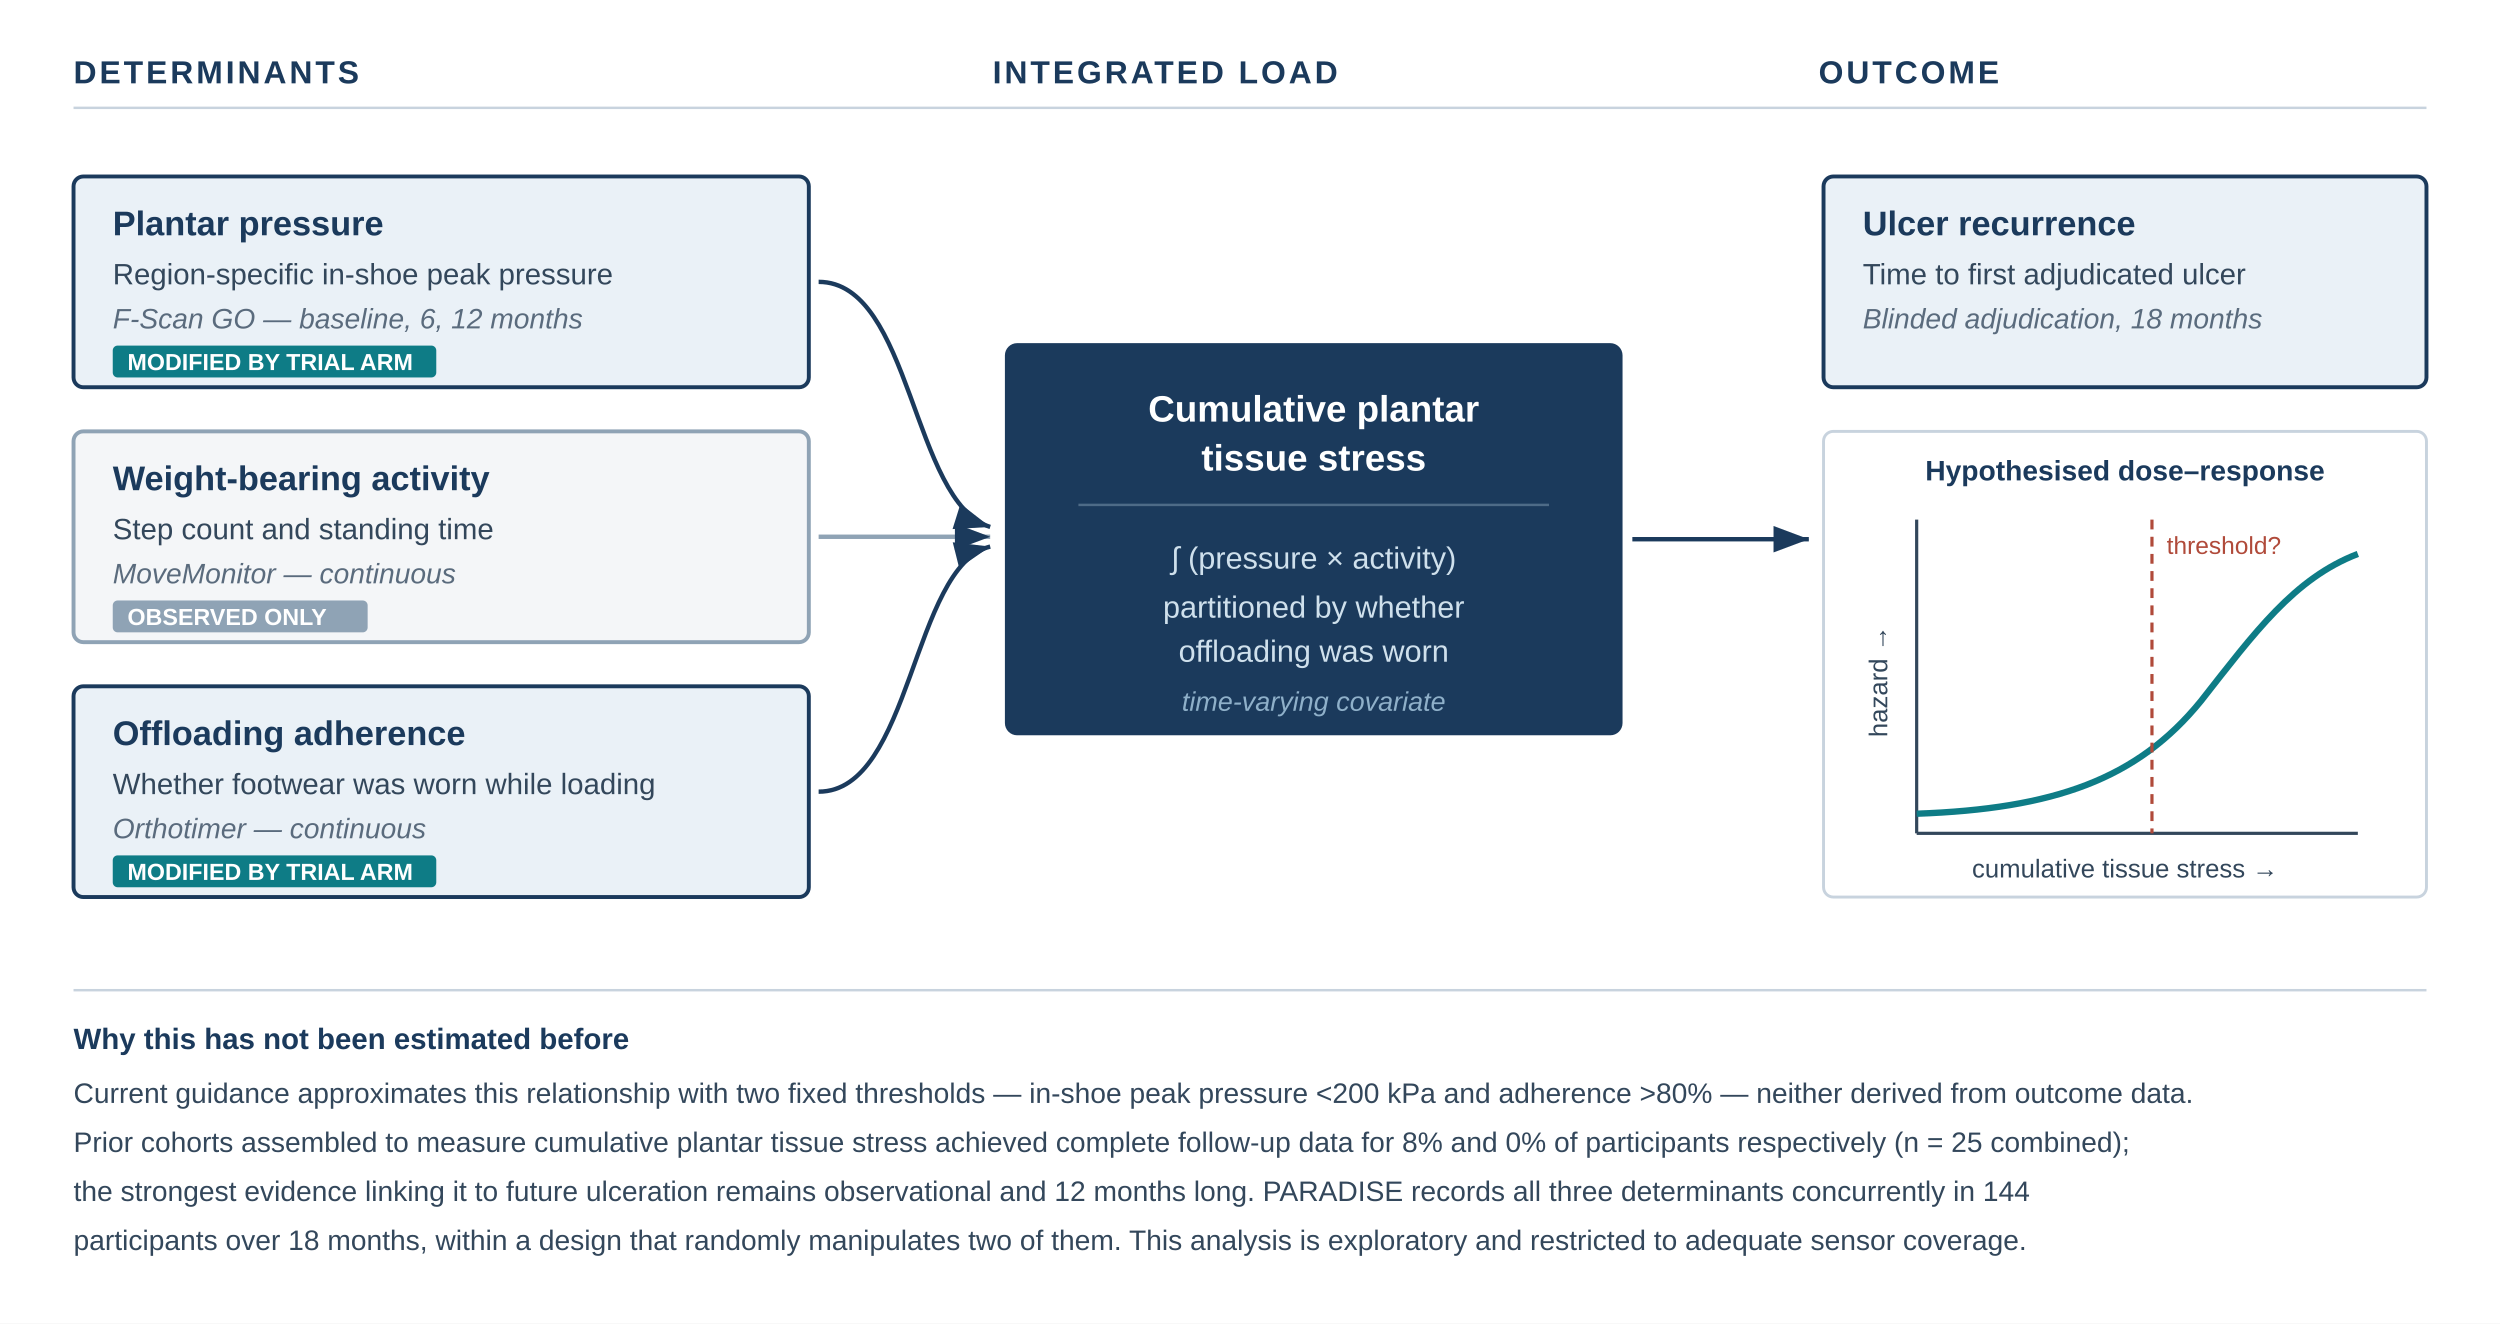
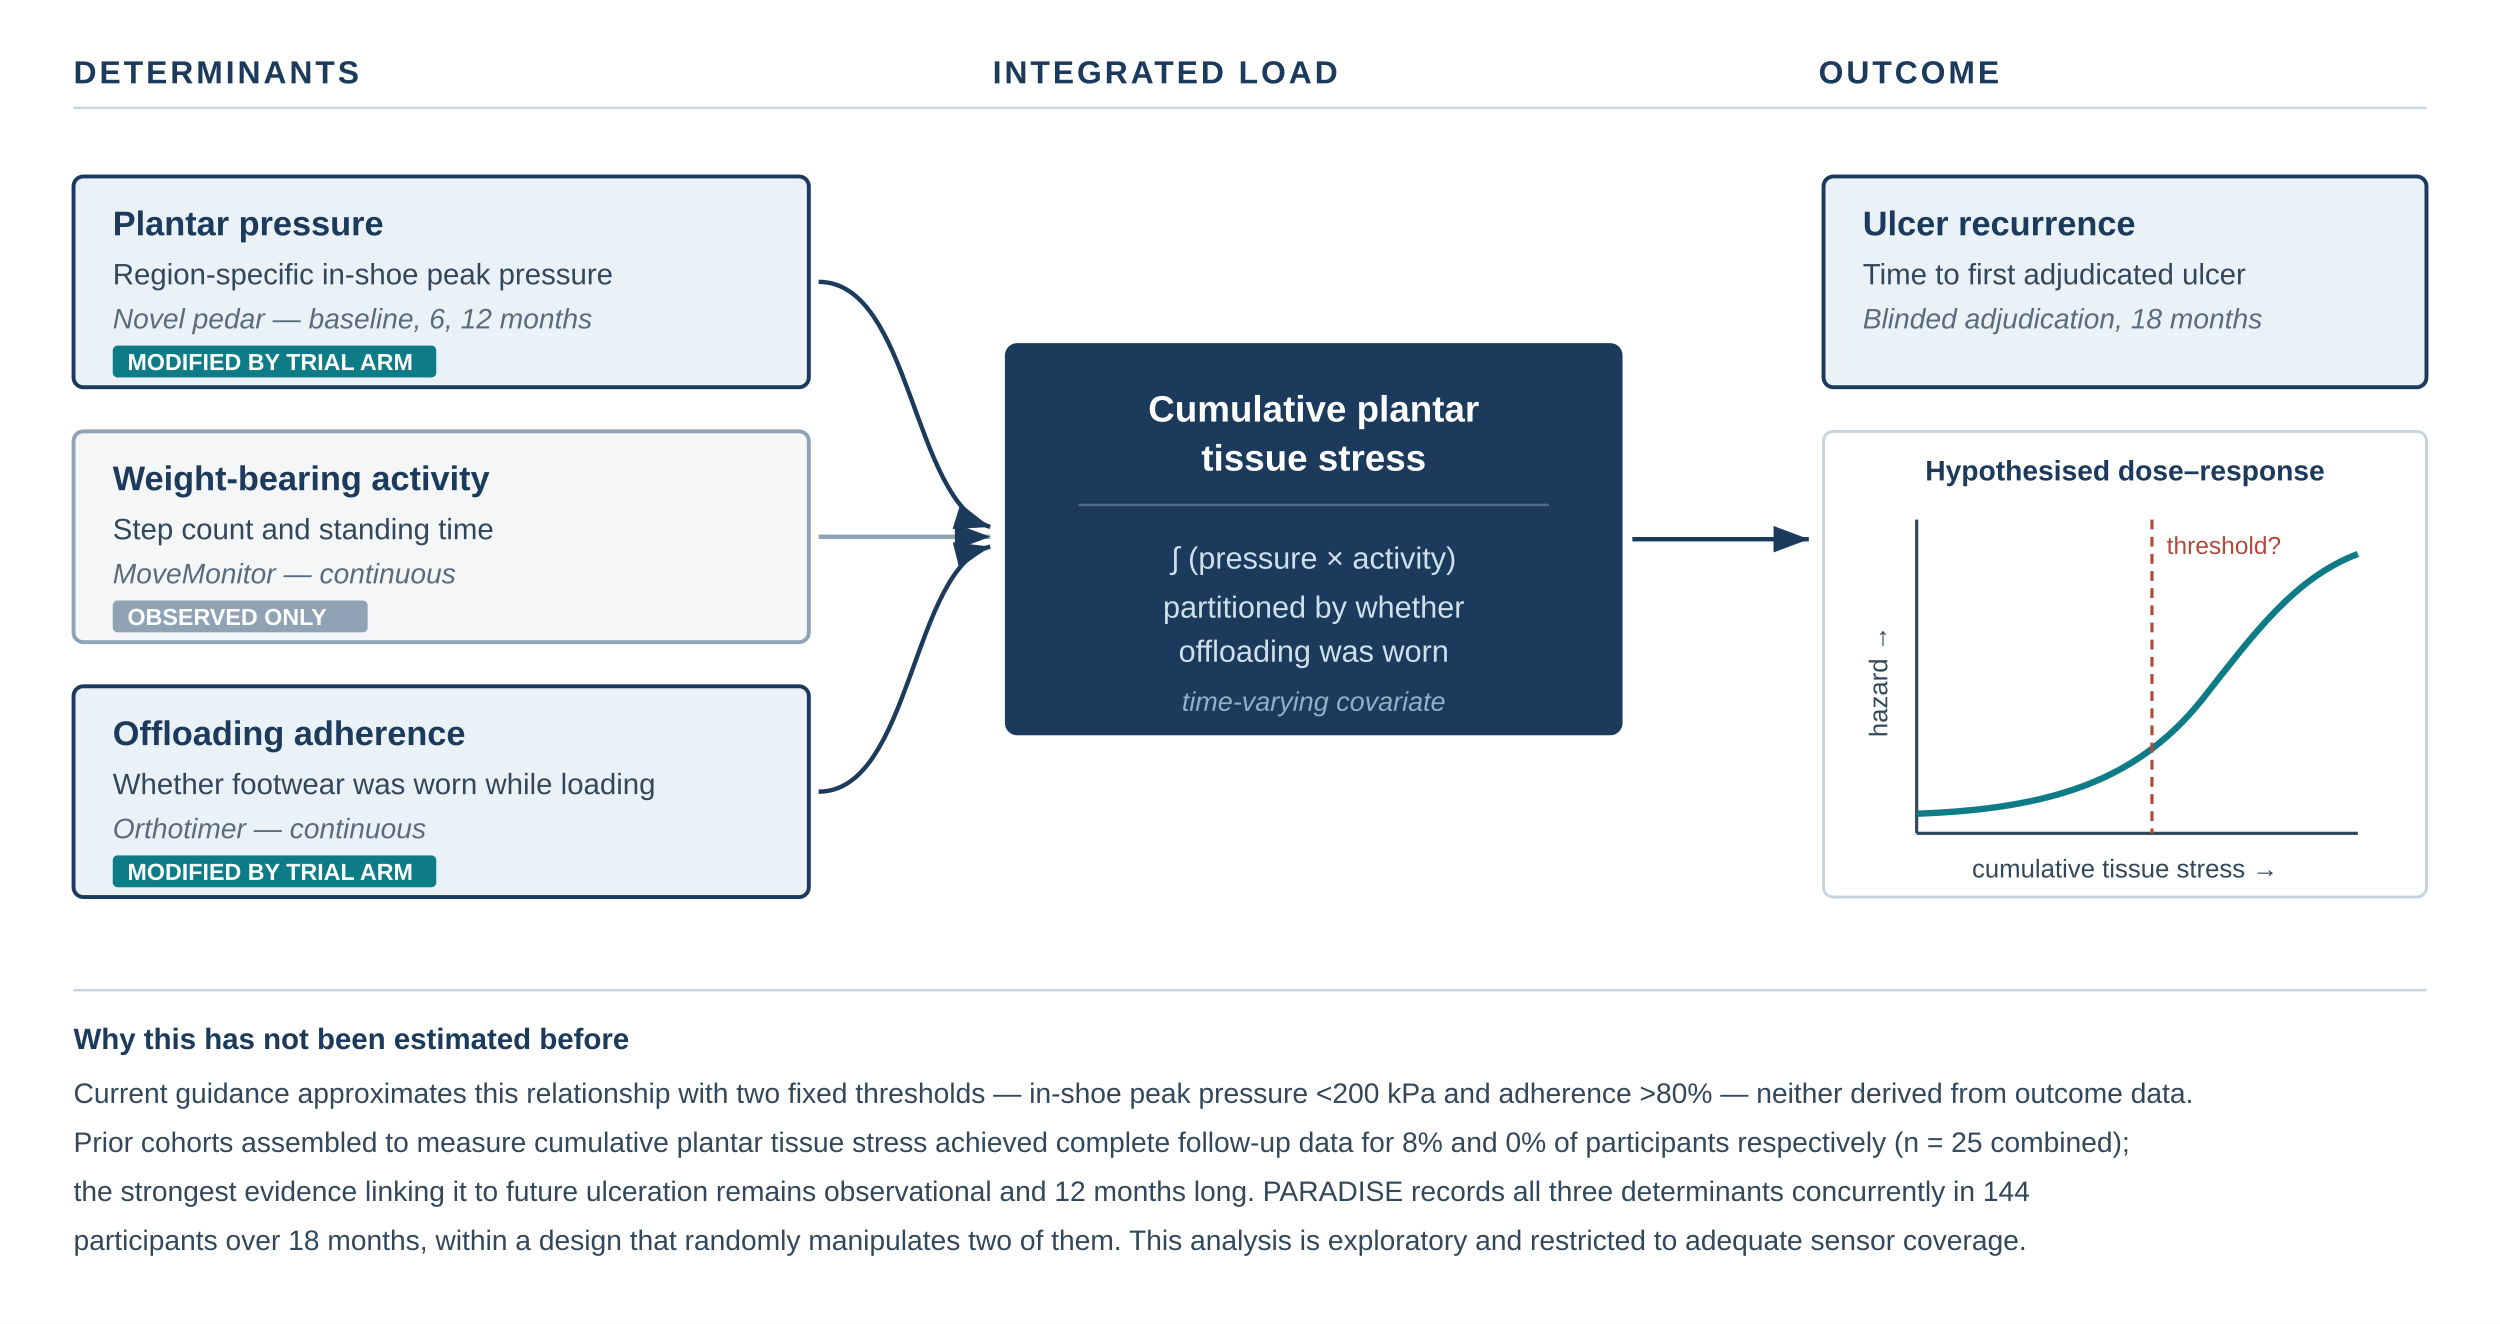
<svg xmlns="http://www.w3.org/2000/svg" viewBox="0 0 1020 540" width="1020" height="540" font-family="Arial, Helvetica, sans-serif">
  <defs>
    <marker id="ar" markerWidth="9" markerHeight="9" refX="8" refY="3" orient="auto">
      <path d="M0,0 L0,6 L8,3 z" fill="#1B3A5C" />
    </marker>
    <marker id="arT" markerWidth="9" markerHeight="9" refX="8" refY="3" orient="auto">
      <path d="M0,0 L0,6 L8,3 z" fill="#0E7C86" />
    </marker>
  </defs>
  <rect width="1020" height="540" fill="#FFFFFF" />
  <text x="30" y="34" font-size="13" font-weight="bold" fill="#1B3A5C" letter-spacing="1.2">DETERMINANTS</text>
  <text x="405" y="34" font-size="13" font-weight="bold" fill="#1B3A5C" letter-spacing="1.2">INTEGRATED LOAD</text>
  <text x="742" y="34" font-size="13" font-weight="bold" fill="#1B3A5C" letter-spacing="1.2">OUTCOME</text>
  <line x1="30" y1="44" x2="990" y2="44" stroke="#C8D3DE" stroke-width="1" />
  <rect x="30" y="72" width="300" height="86" rx="4" fill="#EAF1F7" stroke="#1B3A5C" stroke-width="1.6" />
  <text x="46" y="96" font-size="14" font-weight="bold" fill="#1B3A5C">Plantar pressure</text>
  <text x="46" y="116" font-size="12" fill="#33475B">Region-specific in-shoe peak pressure</text>
-   <text x="46" y="134" font-size="11.5" fill="#5A6B7D" font-style="italic">F-Scan GO — baseline, 6, 12 months</text>
+   <text x="46" y="134" font-size="11.5" fill="#5A6B7D" font-style="italic">Novel pedar — baseline, 6, 12 months</text>
  <rect x="46" y="141" width="132" height="13" rx="2" fill="#0E7C86" />
  <text x="52" y="151" font-size="9.5" fill="#FFFFFF" font-weight="bold">MODIFIED BY TRIAL ARM</text>
  <rect x="30" y="176" width="300" height="86" rx="4" fill="#F4F6F8" stroke="#8FA3B5" stroke-width="1.6" />
  <text x="46" y="200" font-size="14" font-weight="bold" fill="#1B3A5C">Weight-bearing activity</text>
  <text x="46" y="220" font-size="12" fill="#33475B">Step count and standing time</text>
  <text x="46" y="238" font-size="11.5" fill="#5A6B7D" font-style="italic">MoveMonitor — continuous</text>
  <rect x="46" y="245" width="104" height="13" rx="2" fill="#8FA3B5" />
  <text x="52" y="255" font-size="9.5" fill="#FFFFFF" font-weight="bold">OBSERVED ONLY</text>
  <rect x="30" y="280" width="300" height="86" rx="4" fill="#EAF1F7" stroke="#1B3A5C" stroke-width="1.6" />
  <text x="46" y="304" font-size="14" font-weight="bold" fill="#1B3A5C">Offloading adherence</text>
  <text x="46" y="324" font-size="12" fill="#33475B">Whether footwear was worn while loading</text>
  <text x="46" y="342" font-size="11.5" fill="#5A6B7D" font-style="italic">Orthotimer — continuous</text>
  <rect x="46" y="349" width="132" height="13" rx="2" fill="#0E7C86" />
  <text x="52" y="359" font-size="9.5" fill="#FFFFFF" font-weight="bold">MODIFIED BY TRIAL ARM</text>
  <path d="M334,115 C372,115 372,205 404,215" stroke="#1B3A5C" stroke-width="1.8" fill="none" marker-end="url(#ar)" />
  <path d="M334,219 L404,219" stroke="#8FA3B5" stroke-width="1.8" fill="none" marker-end="url(#ar)" />
  <path d="M334,323 C372,323 372,231 404,223" stroke="#1B3A5C" stroke-width="1.8" fill="none" marker-end="url(#ar)" />
  <rect x="410" y="140" width="252" height="160" rx="5" fill="#1B3A5C" />
  <text x="536" y="172" font-size="15" font-weight="bold" fill="#FFFFFF" text-anchor="middle">Cumulative plantar</text>
  <text x="536" y="192" font-size="15" font-weight="bold" fill="#FFFFFF" text-anchor="middle">tissue stress</text>
  <line x1="440" y1="206" x2="632" y2="206" stroke="#4E6B87" stroke-width="1" />
  <text x="536" y="232" font-size="12.5" fill="#CFE0EC" text-anchor="middle">∫ (pressure × activity)</text>
  <text x="536" y="252" font-size="12.5" fill="#CFE0EC" text-anchor="middle">partitioned by whether</text>
  <text x="536" y="270" font-size="12.5" fill="#CFE0EC" text-anchor="middle">offloading was worn</text>
  <text x="536" y="290" font-size="11" fill="#8FB0C9" text-anchor="middle" font-style="italic">time-varying covariate</text>
  <path d="M666,220 L738,220" stroke="#1B3A5C" stroke-width="1.8" fill="none" marker-end="url(#ar)" />
  <rect x="744" y="72" width="246" height="86" rx="4" fill="#EAF1F7" stroke="#1B3A5C" stroke-width="1.6" />
  <text x="760" y="96" font-size="14" font-weight="bold" fill="#1B3A5C">Ulcer recurrence</text>
  <text x="760" y="116" font-size="12" fill="#33475B">Time to first adjudicated ulcer</text>
  <text x="760" y="134" font-size="11.5" fill="#5A6B7D" font-style="italic">Blinded adjudication, 18 months</text>
  <rect x="744" y="176" width="246" height="190" rx="4" fill="#FFFFFF" stroke="#C8D3DE" stroke-width="1.2" />
  <text x="867" y="196" font-size="11.5" font-weight="bold" fill="#1B3A5C" text-anchor="middle">Hypothesised dose–response</text>
  <line x1="782" y1="340" x2="962" y2="340" stroke="#33475B" stroke-width="1.3" />
  <line x1="782" y1="340" x2="782" y2="212" stroke="#33475B" stroke-width="1.3" />
  <path d="M782,332 C838,330 872,318 898,286 C920,258 936,236 962,226" stroke="#0E7C86" stroke-width="2.6" fill="none" />
  <line x1="878" y1="212" x2="878" y2="340" stroke="#B04A3A" stroke-width="1.3" stroke-dasharray="4,3" />
  <text x="884" y="226" font-size="10" fill="#B04A3A">threshold?</text>
  <text x="867" y="358" font-size="10.5" fill="#33475B" text-anchor="middle">cumulative tissue stress →</text>
  <text x="770" y="278" font-size="10.5" fill="#33475B" text-anchor="middle" transform="rotate(-90 770 278)">hazard →</text>
  <line x1="30" y1="404" x2="990" y2="404" stroke="#C8D3DE" stroke-width="1" />
  <text x="30" y="428" font-size="12" font-weight="bold" fill="#1B3A5C">Why this has not been estimated before</text>
  <text x="30" y="450" font-size="11.5" fill="#33475B">Current guidance approximates this relationship with two fixed thresholds — in-shoe peak pressure &lt;200 kPa and adherence &gt;80% — neither derived from outcome data.</text>
  <text x="30" y="470" font-size="11.5" fill="#33475B">Prior cohorts assembled to measure cumulative plantar tissue stress achieved complete follow-up data for 8% and 0% of participants respectively (n = 25 combined);</text>
  <text x="30" y="490" font-size="11.5" fill="#33475B">the strongest evidence linking it to future ulceration remains observational and 12 months long. PARADISE records all three determinants concurrently in 144</text>
  <text x="30" y="510" font-size="11.5" fill="#33475B">participants over 18 months, within a design that randomly manipulates two of them. This analysis is exploratory and restricted to adequate sensor coverage.</text>
</svg>
